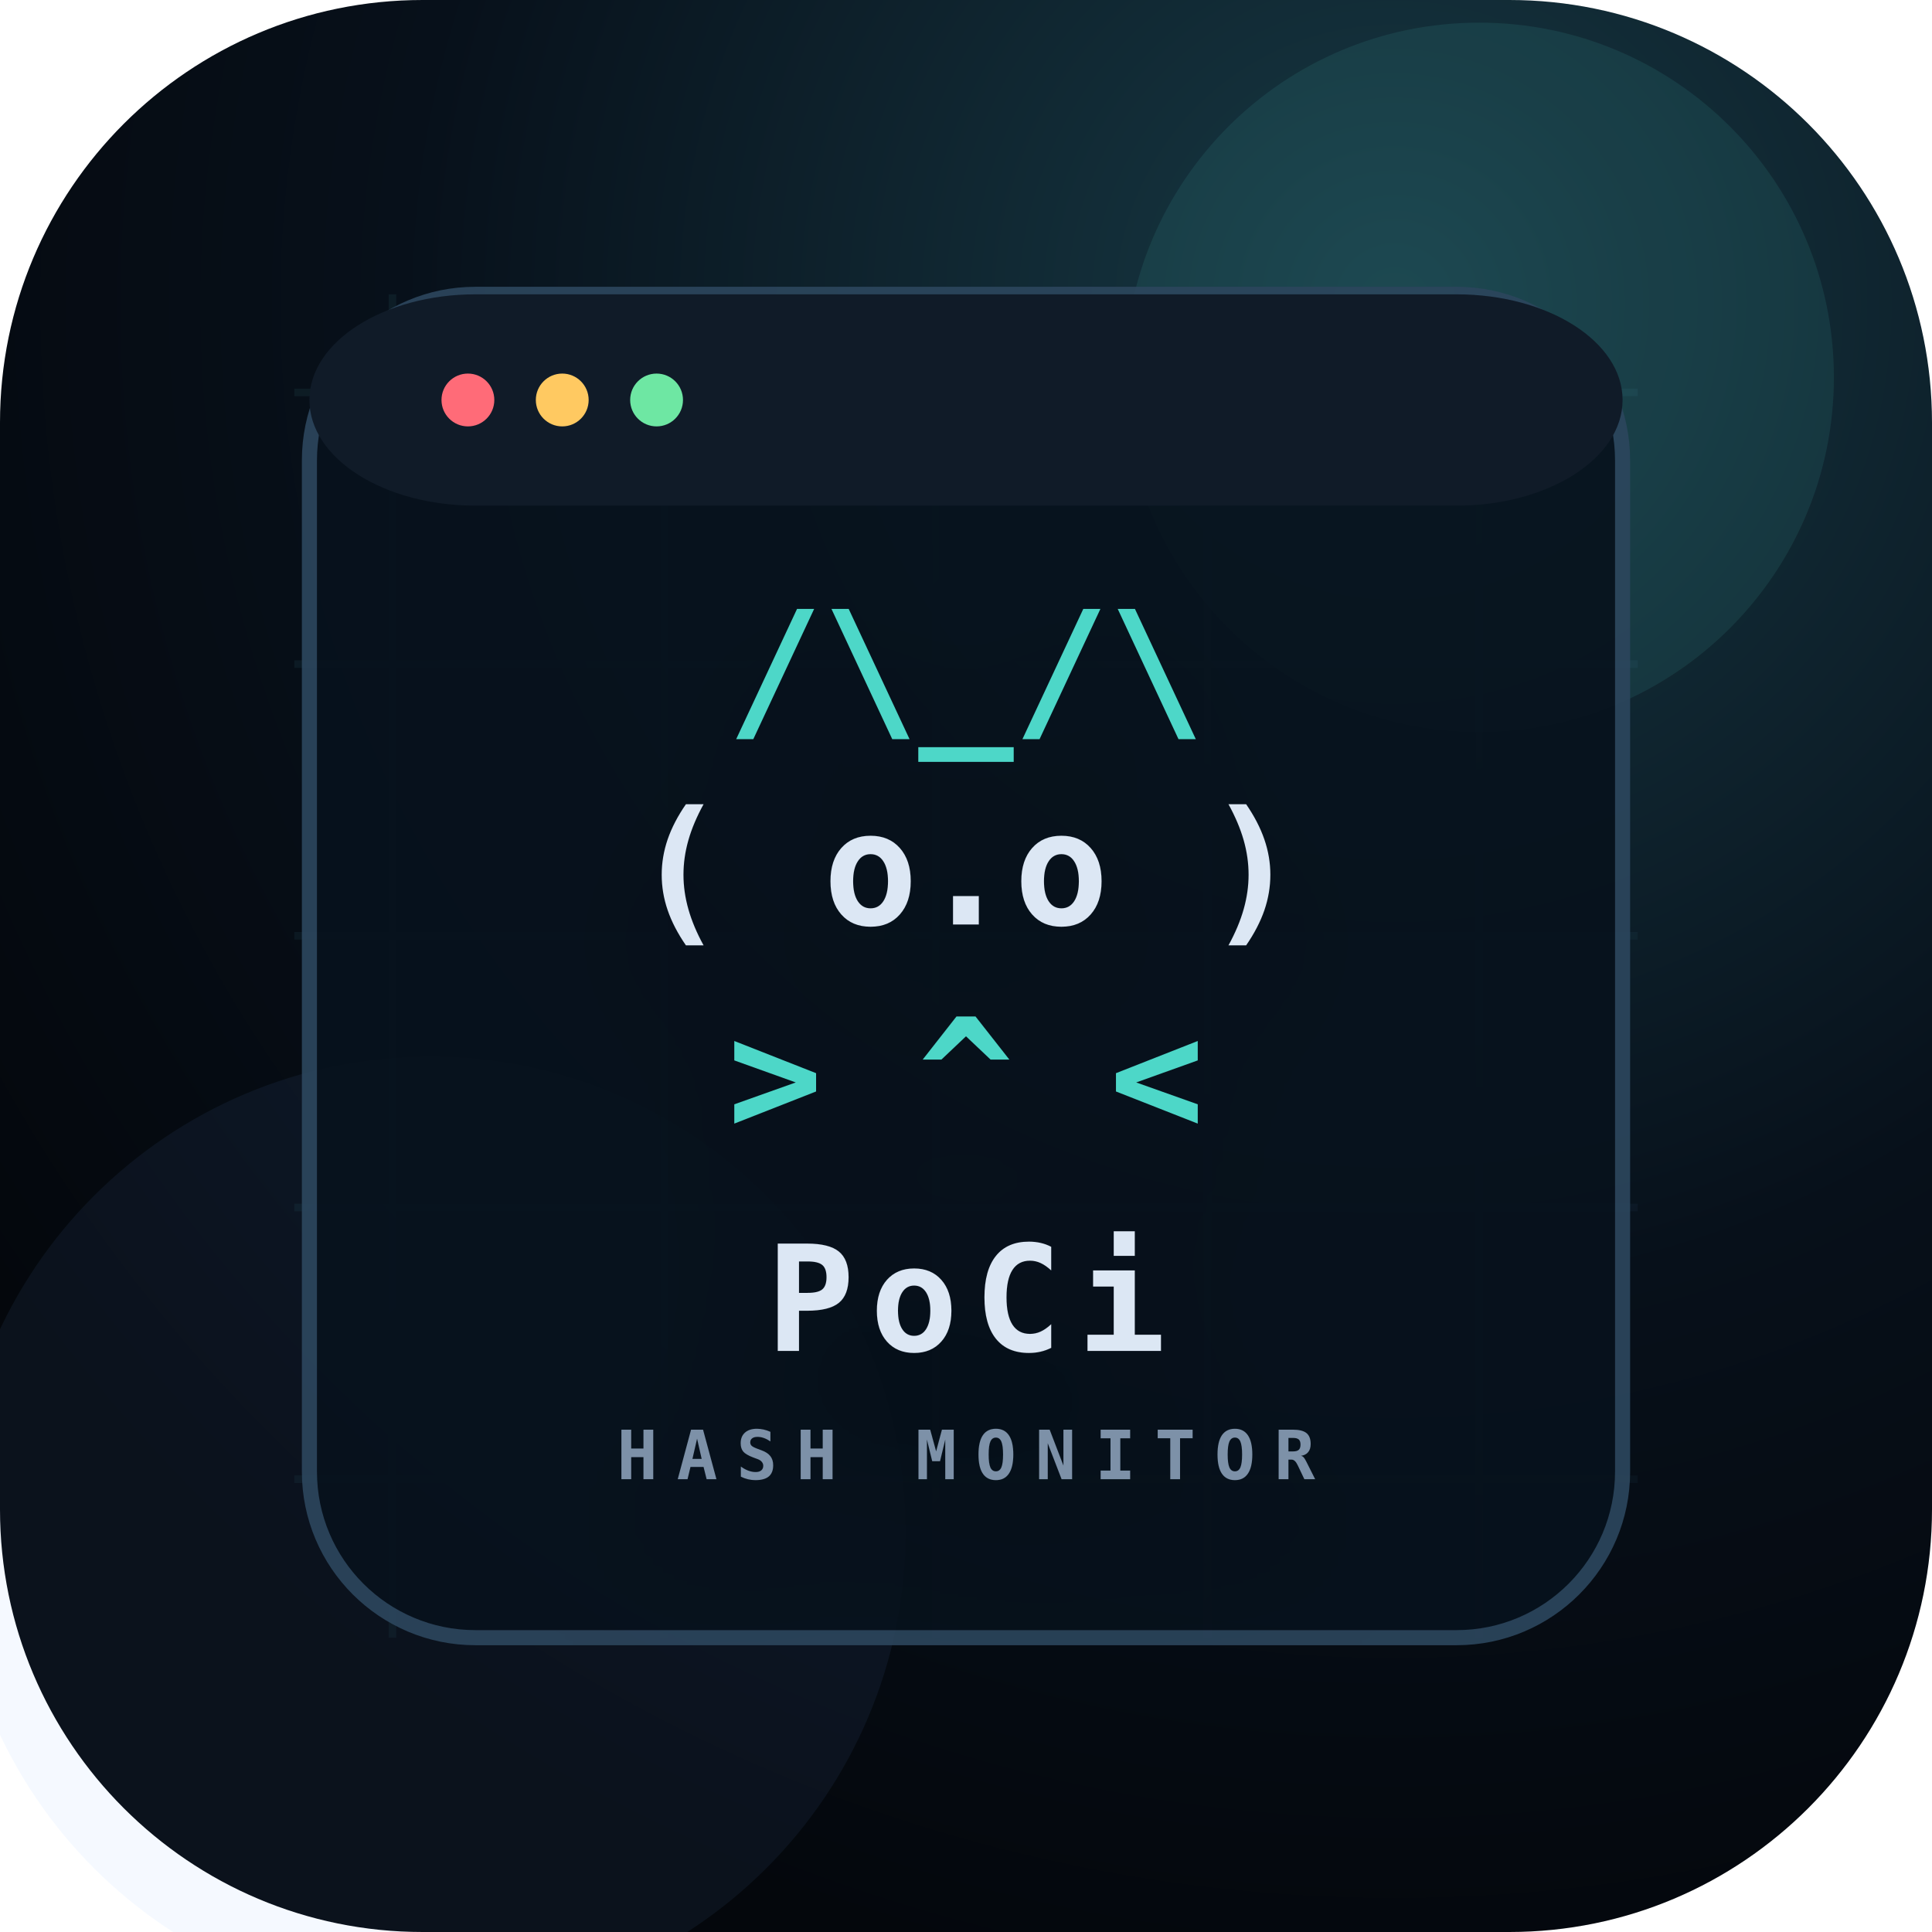
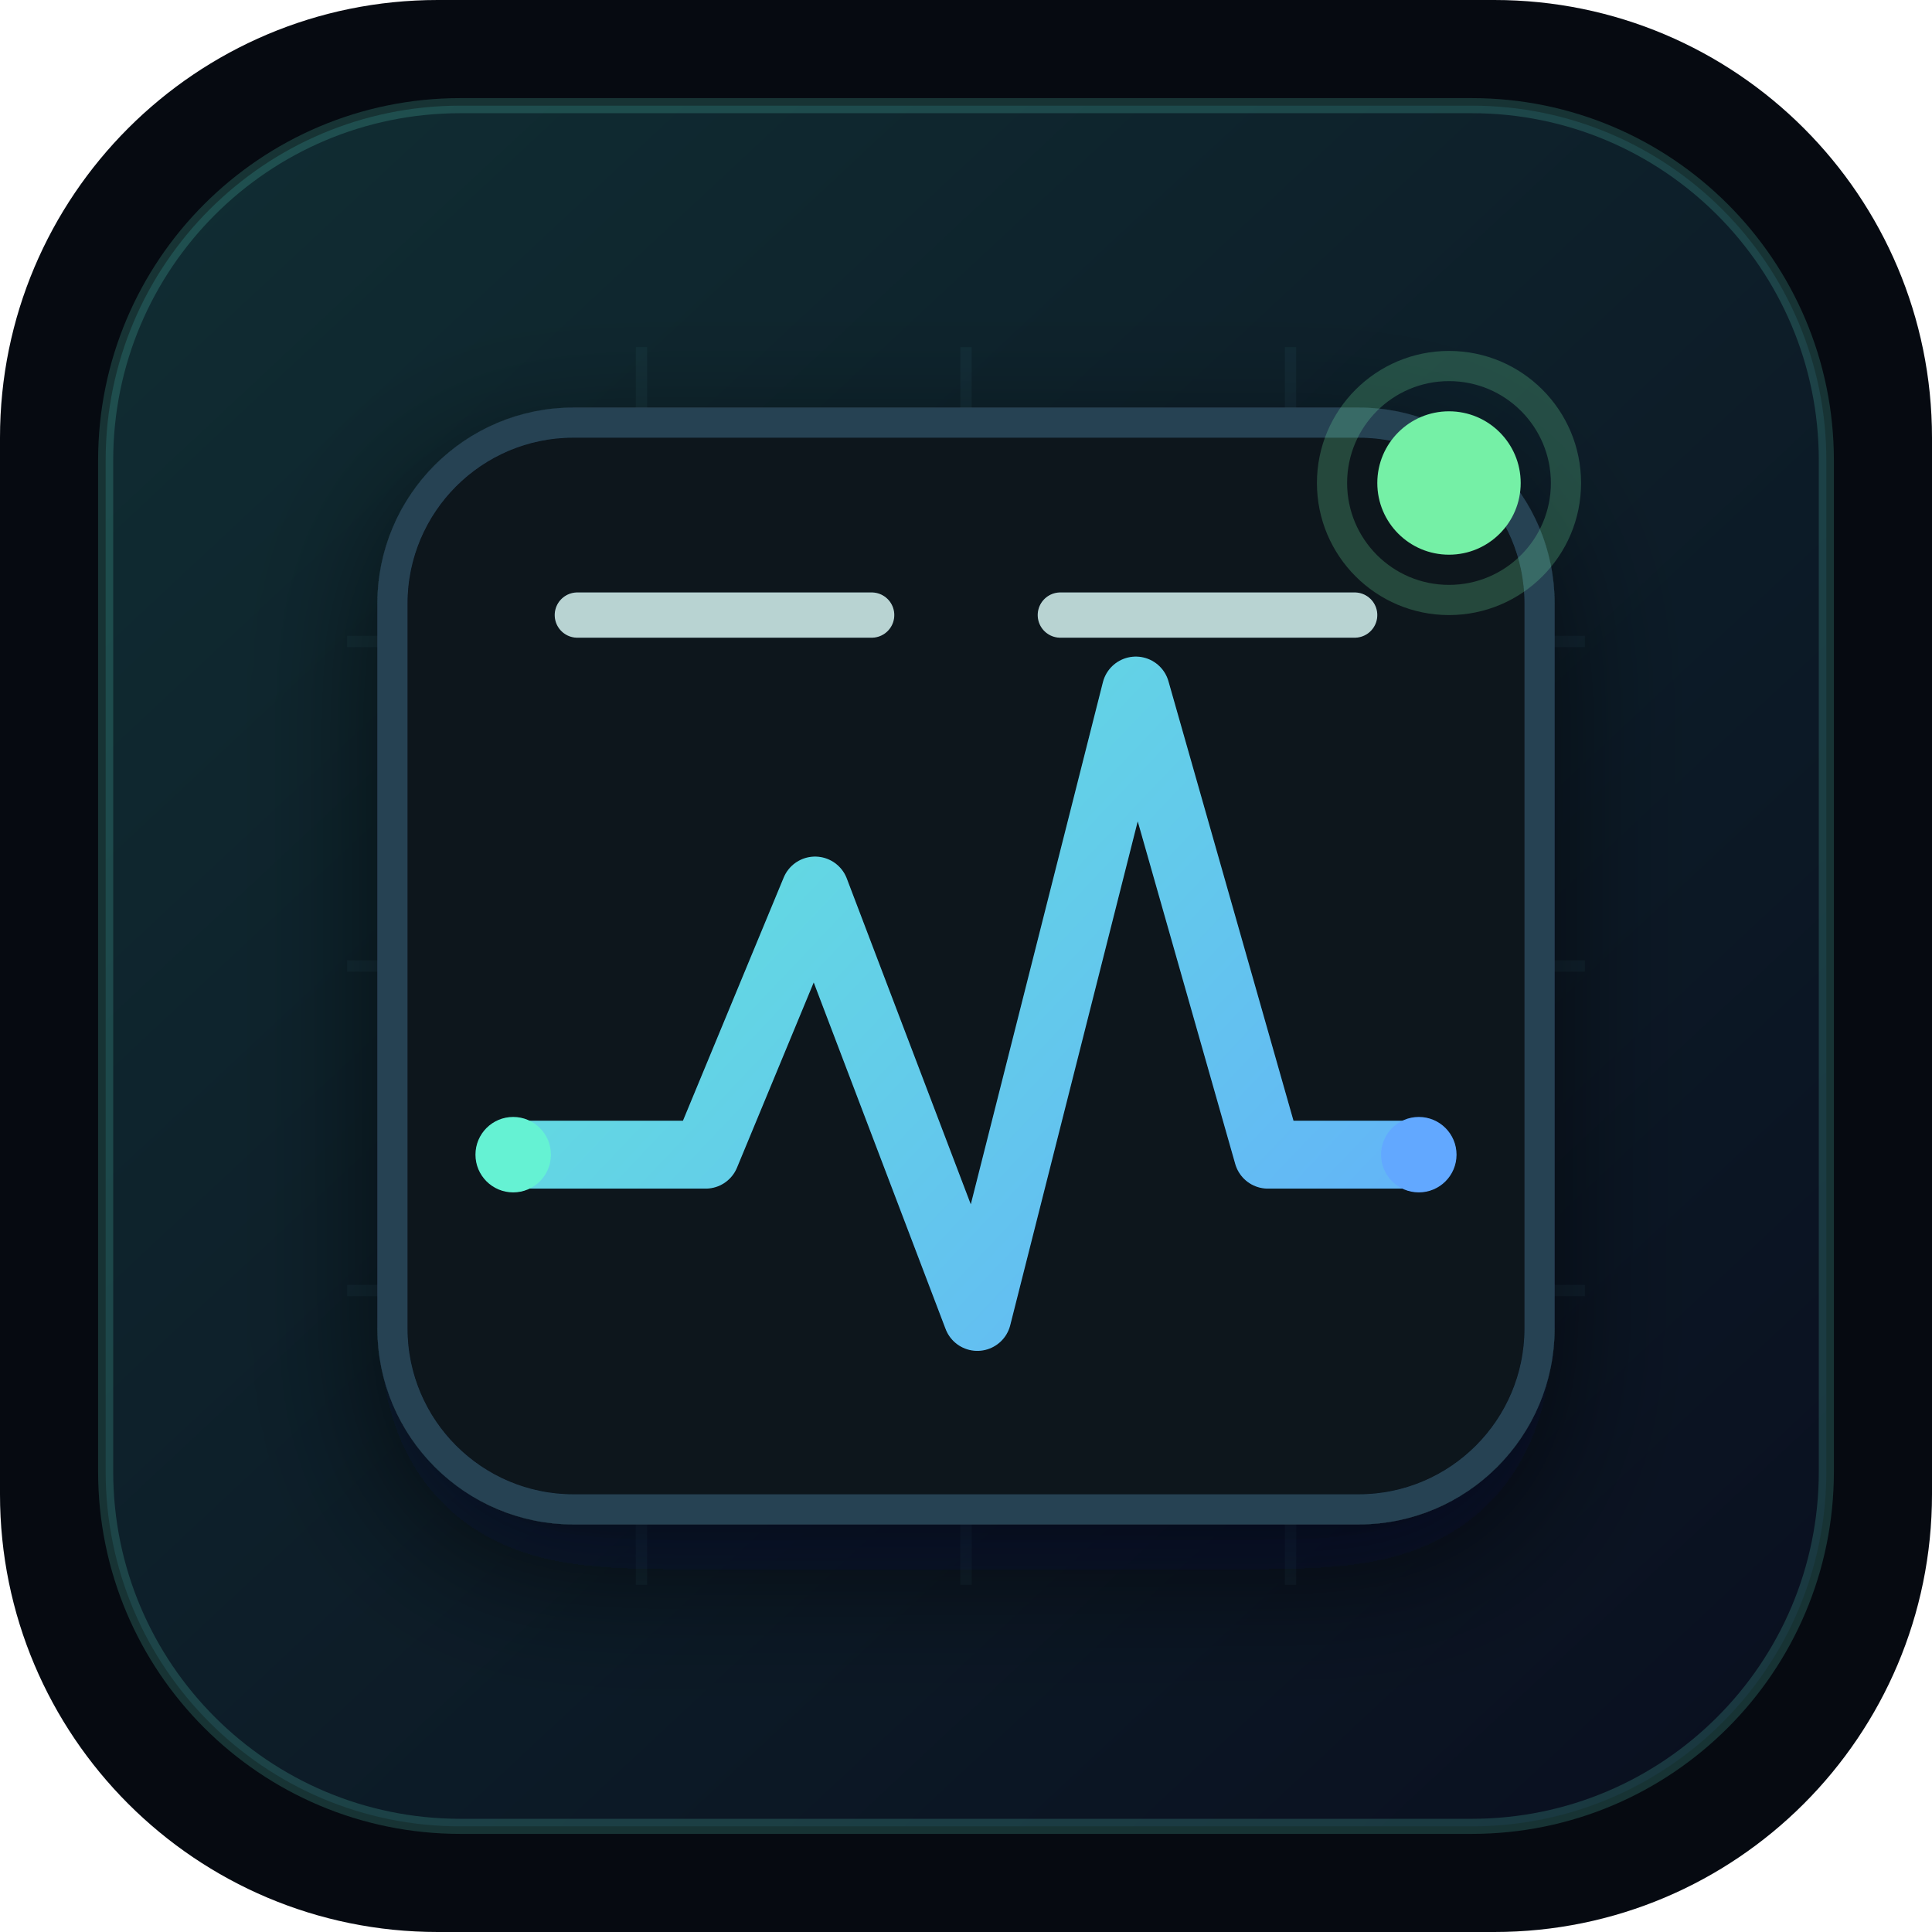
- <svg xmlns="http://www.w3.org/2000/svg" viewBox="0 0 512 512" role="img" aria-label="PoCiSys Hash Monitor ASCII cat icon">
+ <svg xmlns="http://www.w3.org/2000/svg" viewBox="0 0 512 512" role="img" aria-label="PoCiSys Hash Monitor">
  <defs>
-     <radialGradient id="bg" cx="72%" cy="16%" r="88%">
-       <stop offset="0" stop-color="#173944" />
-       <stop offset="0.58" stop-color="#07101a" />
-       <stop offset="1" stop-color="#04070c" />
-     </radialGradient>
-     <linearGradient id="scan" x1="0" y1="0" x2="512" y2="512" gradientUnits="userSpaceOnUse">
-       <stop stop-color="#4ed7c8" stop-opacity="0.22" />
-       <stop offset="1" stop-color="#65a9ff" stop-opacity="0.08" />
+     <linearGradient id="bg" x1="58" y1="44" x2="454" y2="468" gradientUnits="userSpaceOnUse">
+       <stop stop-color="#102c32" />
+       <stop offset="1" stop-color="#0a1020" />
    </linearGradient>
-     <filter id="glow" x="-20%" y="-20%" width="140%" height="140%">
-       <feDropShadow dx="0" dy="0" stdDeviation="8" flood-color="#4ed7c8" flood-opacity="0.45" />
-       <feDropShadow dx="0" dy="18" stdDeviation="22" flood-color="#00070b" flood-opacity="0.55" />
+     <linearGradient id="a" x1="118" y1="122" x2="398" y2="388" gradientUnits="userSpaceOnUse">
+       <stop stop-color="#65f2d3" />
+       <stop offset="1" stop-color="#62a8ff" />
+     </linearGradient>
+     <filter id="glow" x="-30%" y="-30%" width="160%" height="160%">
+       <feDropShadow dx="0" dy="12" stdDeviation="18" flood-color="#02060b" flood-opacity=".6" />
    </filter>
  </defs>
-   <rect width="512" height="512" rx="112" fill="url(#bg)" />
-   <path d="M78 104h356M78 176h356M78 248h356M78 320h356M78 392h356M104 78v356M176 78v356M248 78v356M320 78v356M392 78v356" stroke="url(#scan)" stroke-width="2" opacity="0.35" />
-   <circle cx="392" cy="100" r="94" fill="#4ed7c8" opacity="0.10" />
-   <circle cx="114" cy="406" r="126" fill="#65a9ff" opacity="0.07" />
-   <rect x="82" y="78" width="348" height="356" rx="44" fill="#07111c" stroke="#2b455c" stroke-width="4" opacity="0.92" />
-   <rect x="82" y="78" width="348" height="56" rx="44" fill="#101b28" />
-   <circle cx="124" cy="106" r="7" fill="#ff6b78" />
-   <circle cx="149" cy="106" r="7" fill="#ffc961" />
-   <circle cx="174" cy="106" r="7" fill="#6ee7a3" />
-   <g filter="url(#glow)" font-family="Cascadia Code, Consolas, Monaco, monospace" text-anchor="middle">
-     <text x="256" y="192" font-size="42" font-weight="800" fill="#4ed7c8">/\_/\</text>
-     <text x="256" y="245" font-size="42" font-weight="800" fill="#dce7f4">( o.o )</text>
-     <text x="256" y="300" font-size="42" font-weight="800" fill="#4ed7c8">&gt; ^ &lt;</text>
-     <text x="256" y="358" font-size="39" font-weight="900" letter-spacing="4" fill="#dce7f4">PoCi</text>
-     <text x="256" y="392" font-size="18" font-weight="800" letter-spacing="5" fill="#7d91a8">HASH MONITOR</text>
+   <rect width="512" height="512" rx="116" fill="#060a11" />
+   <rect x="28" y="28" width="456" height="456" rx="94" fill="url(#bg)" stroke="#65f2d3" stroke-opacity=".18" stroke-width="4" />
+   <path d="M92 170h328M92 256h328M92 342h328M170 92v328M256 92v328M342 92v328" stroke="#70d8dc" stroke-opacity=".055" stroke-width="3" />
+   <g filter="url(#glow)">
+     <rect x="104" y="112" width="304" height="288" rx="48" fill="#07121c" stroke="#284252" stroke-width="8" />
+     <path d="M136 306h51l29-70 43 113 42-166 35 123h40" fill="none" stroke="url(#a)" stroke-width="18" stroke-linecap="round" stroke-linejoin="round" />
+     <circle cx="136" cy="306" r="10" fill="#65f2d3" />
+     <circle cx="376" cy="306" r="10" fill="#62a8ff" />
+     <path d="M153 163h78M281 163h78" stroke="#dffefa" stroke-width="12" stroke-linecap="round" opacity=".82" />
  </g>
+   <circle cx="384" cy="128" r="19" fill="#75f0a6" />
+   <circle cx="384" cy="128" r="31" fill="none" stroke="#75f0a6" stroke-opacity=".23" stroke-width="8" />
</svg>
